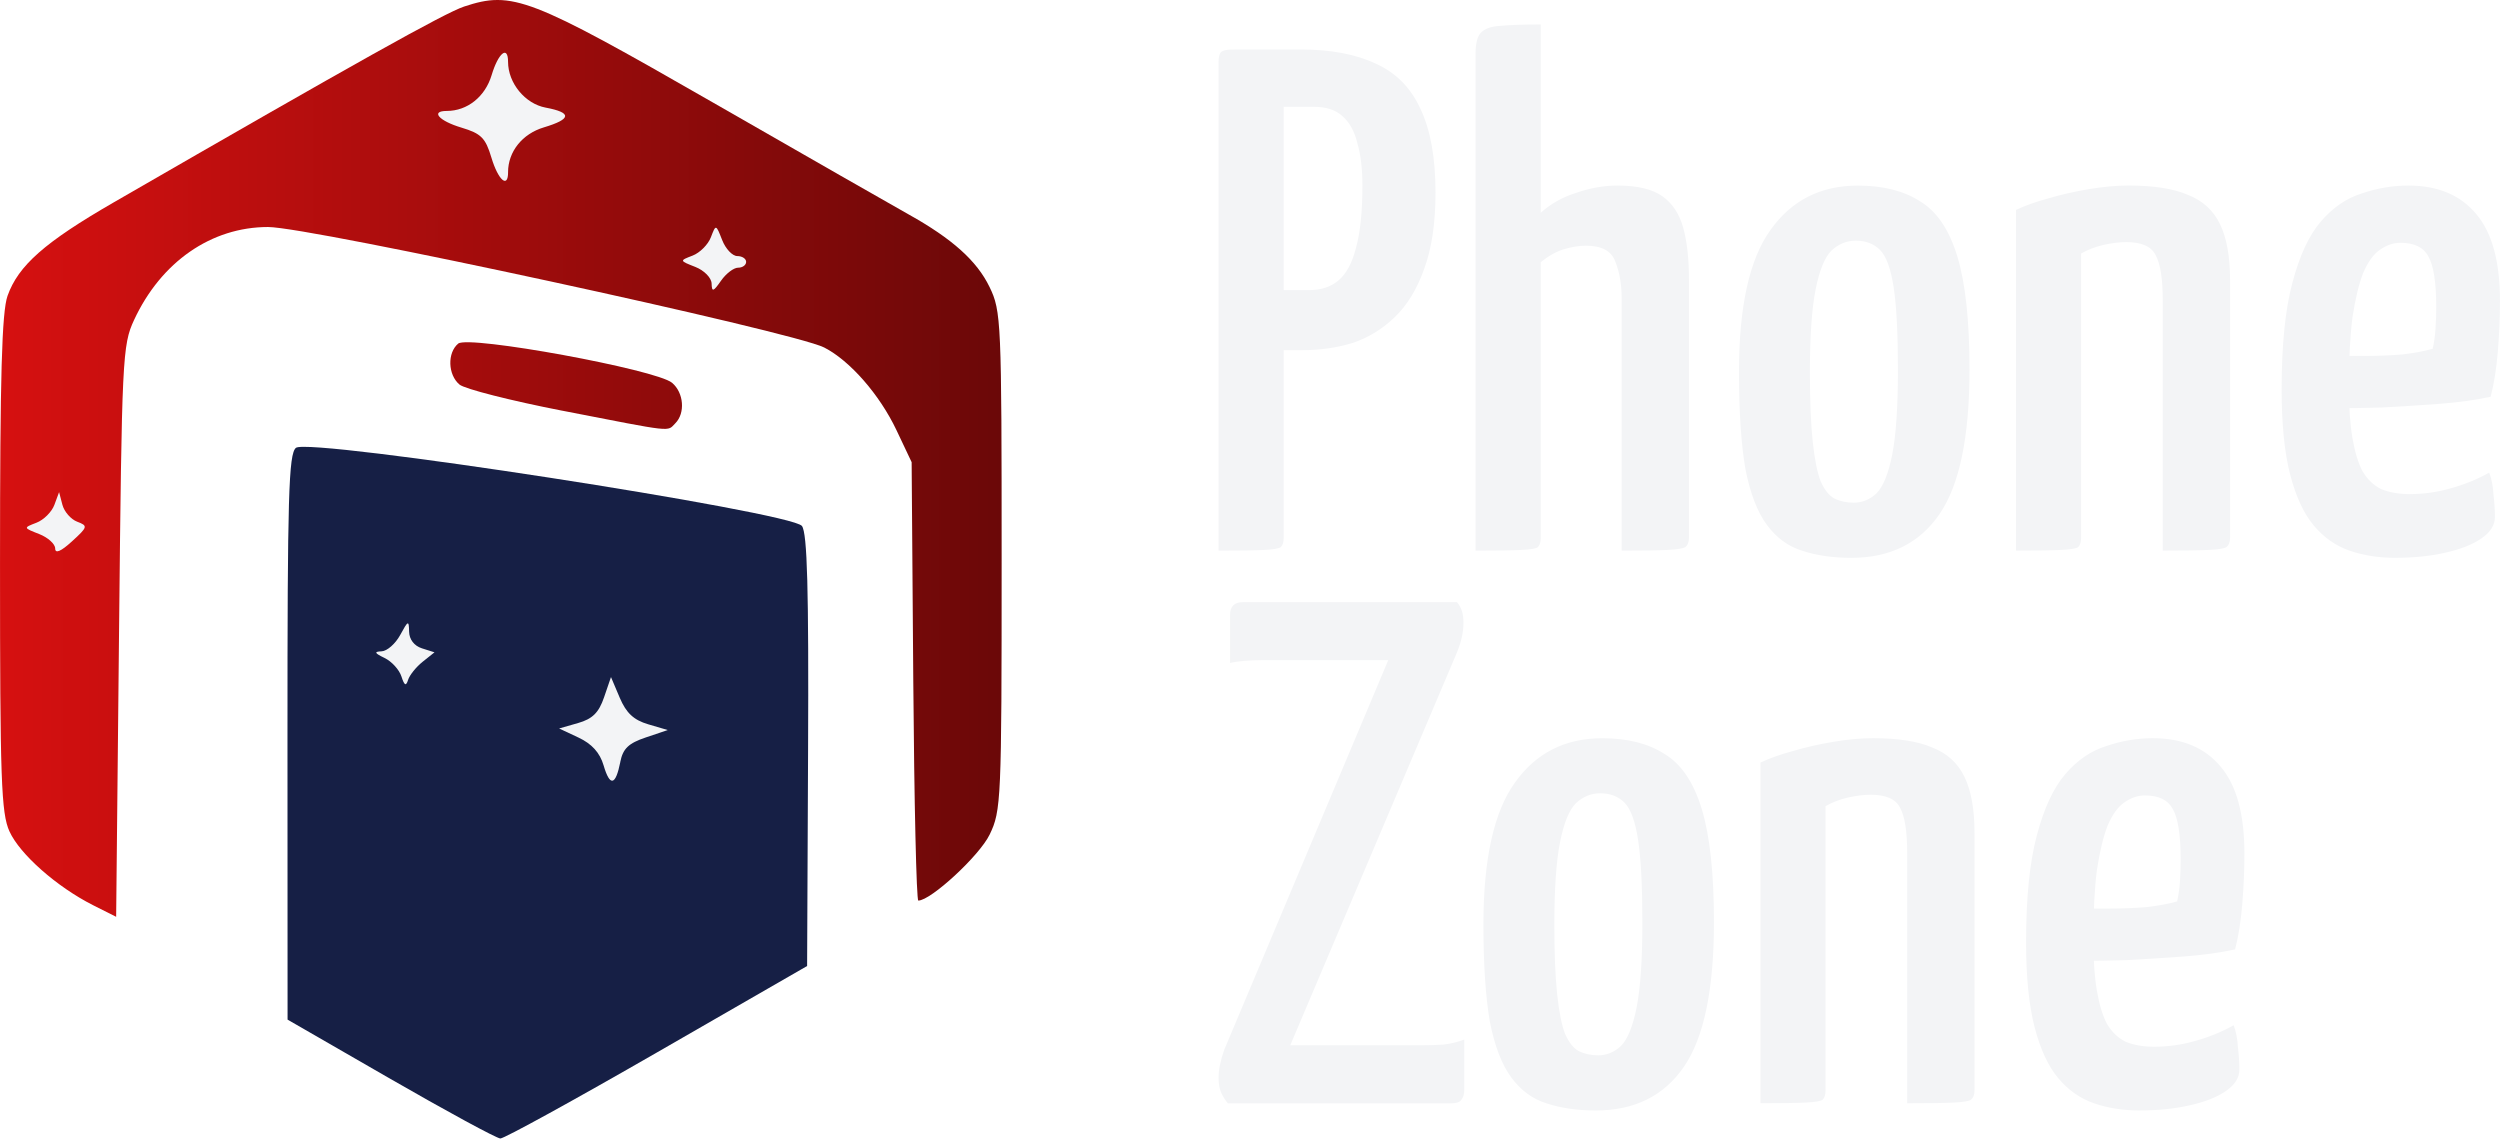
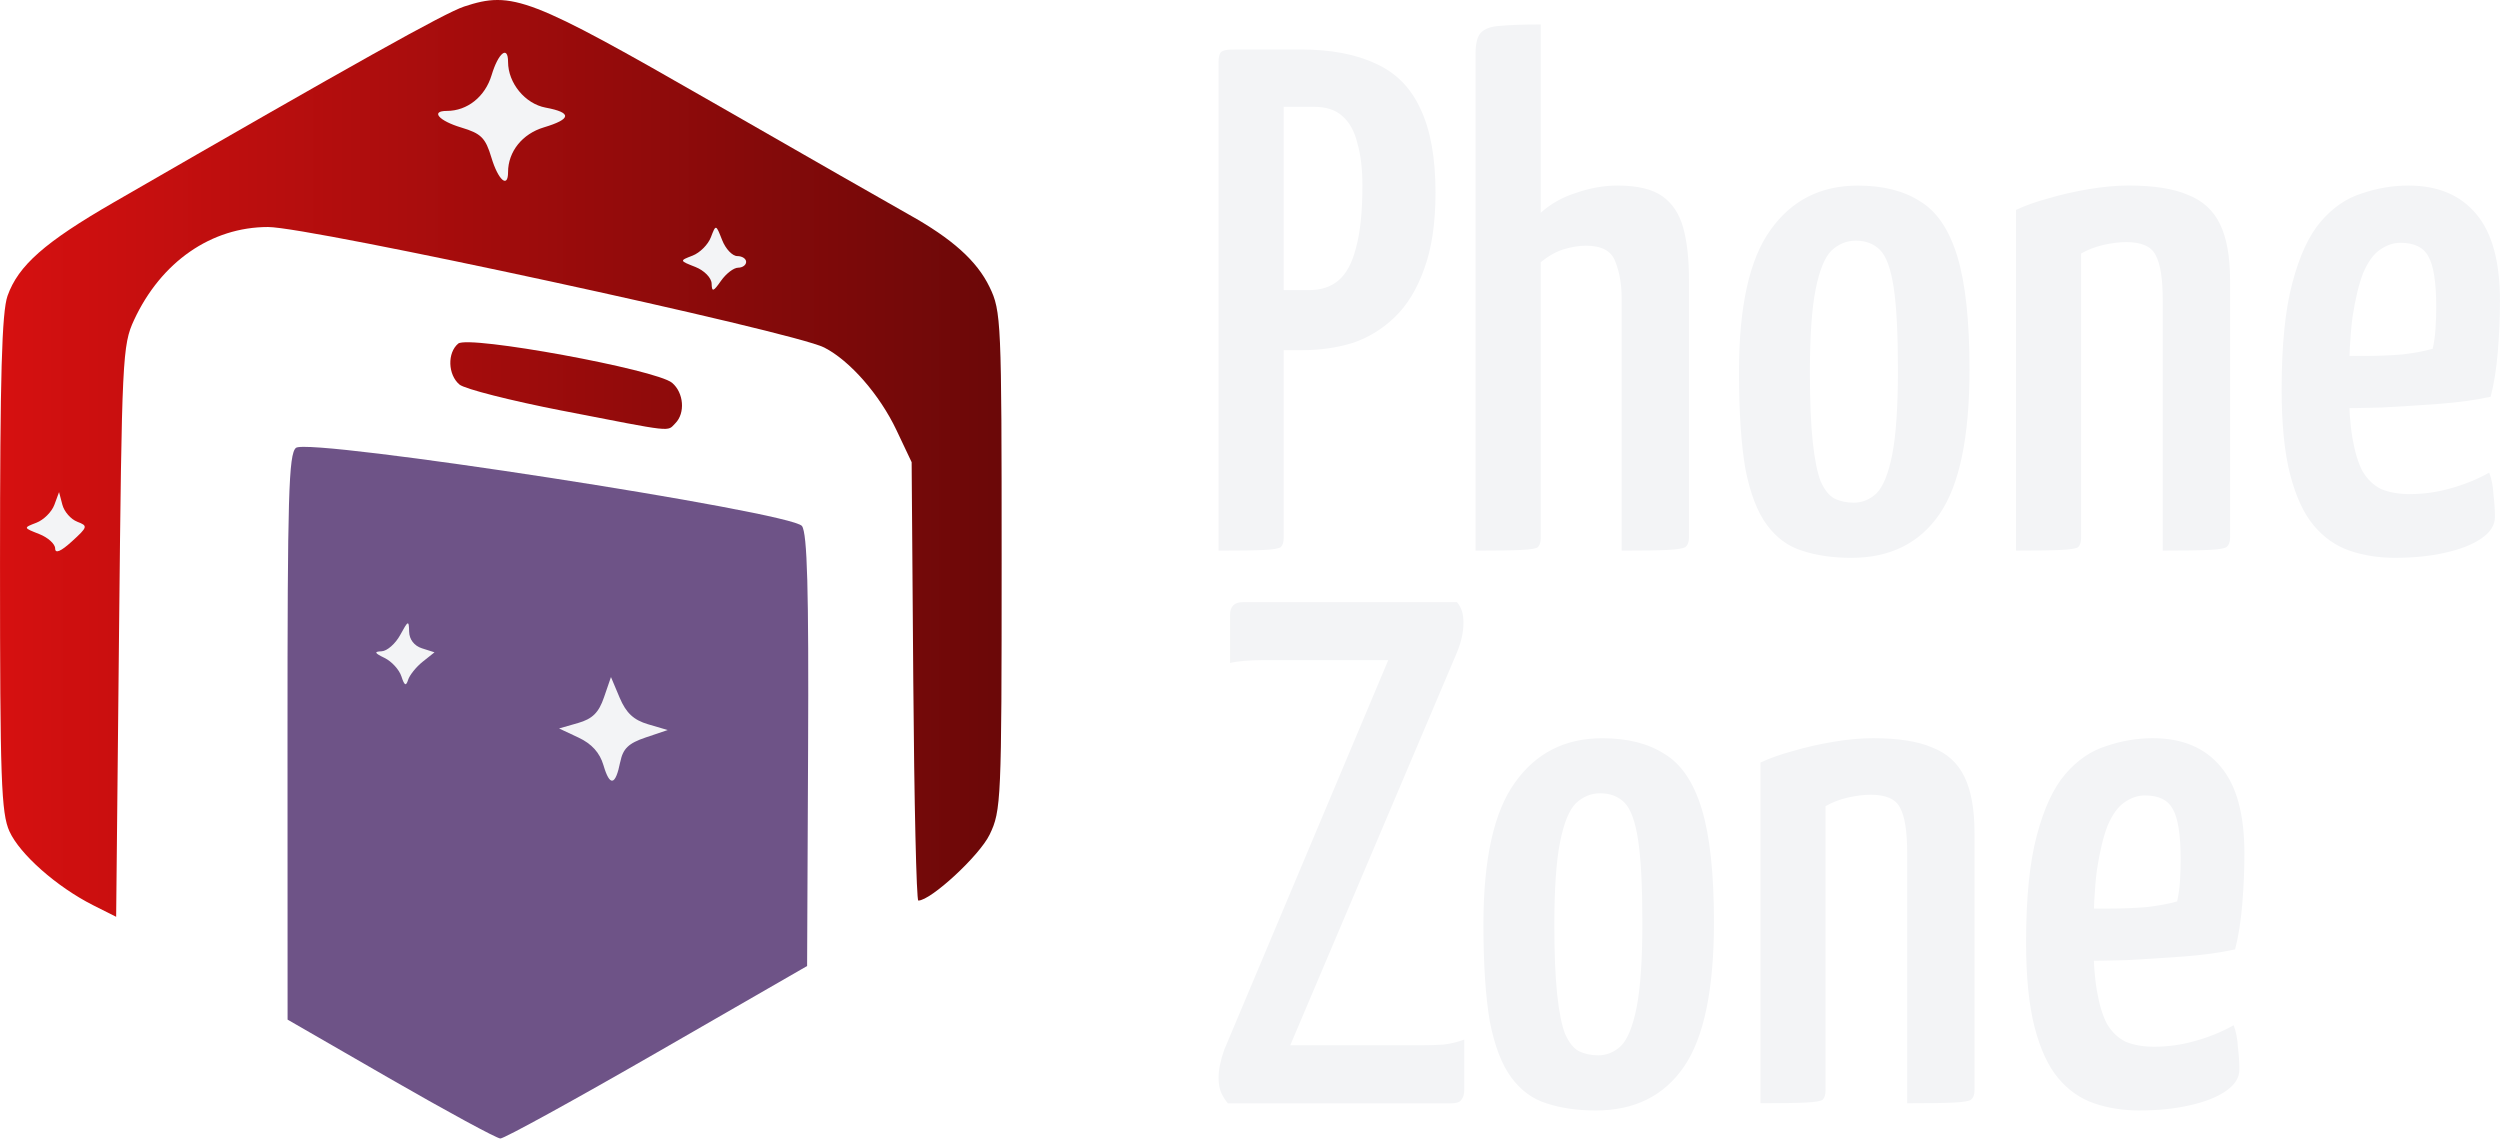
<svg xmlns="http://www.w3.org/2000/svg" xmlns:xlink="http://www.w3.org/1999/xlink" width="71.109mm" height="32.383mm" viewBox="0 0 71.109 32.383" version="1.1" id="svg1" xml:space="preserve">
  <defs id="defs1">
    <linearGradient id="linearGradient17">
      <stop style="stop-color:#d61010;stop-opacity:1;" offset="0" id="stop17" />
      <stop style="stop-color:#6b0808;stop-opacity:1;" offset="1" id="stop18" />
    </linearGradient>
    <linearGradient xlink:href="#linearGradient17" id="linearGradient18" x1="82.345" y1="150.453" x2="127.986" y2="150.453" gradientUnits="userSpaceOnUse" />
    <linearGradient xlink:href="#linearGradient17" id="linearGradient19" gradientUnits="userSpaceOnUse" x1="82.345" y1="150.453" x2="127.986" y2="150.453" />
    <linearGradient xlink:href="#linearGradient17" id="linearGradient20" gradientUnits="userSpaceOnUse" x1="82.345" y1="150.453" x2="127.986" y2="150.453" />
  </defs>
-   <g id="g18" transform="matrix(0.6242145,0,0,0.6242145,-51.40112,-80.87553)">
-     <g id="g17" style="fill:url(#linearGradient18)">
+   <g id="g1">
+     <g id="g17" style="fill:url(#linearGradient18)" transform="matrix(0.6242145,0,0,0.6242145,-51.40112,-80.87553)">
      <path style="fill:url(#linearGradient19)" d="m 107.979,148.281 c -2.345,-0.457 -4.459,-0.994 -4.696,-1.194 -0.531,-0.447 -0.562,-1.448 -0.058,-1.867 0.469,-0.389 9.028,1.181 9.746,1.788 0.534,0.452 0.608,1.382 0.146,1.844 -0.387,0.387 0.015,0.431 -5.137,-0.572 z" id="path8" />
      <path style="opacity:1;mix-blend-mode:normal;fill:url(#linearGradient20)" d="m 86.579,170.807 c -1.65,-0.835 -3.329,-2.318 -3.802,-3.358 -0.377,-0.829 -0.431,-2.364 -0.431,-12.193 0,-8.535 0.083,-11.478 0.343,-12.212 0.491,-1.383 1.698,-2.446 4.839,-4.259 10.983,-6.339 15.089,-8.634 15.965,-8.923 2.201,-0.726 2.973,-0.429 11.32,4.362 4.263,2.447 8.286,4.748 8.941,5.113 1.987,1.109 3.106,2.114 3.683,3.307 0.531,1.096 0.55,1.534 0.55,12.478 0,10.937 -0.02,11.383 -0.549,12.476 -0.463,0.957 -2.676,3.002 -3.248,3.002 -0.085,0 -0.188,-4.495 -0.229,-9.988 l -0.075,-9.988 -0.689,-1.455 c -0.769,-1.623 -2.126,-3.175 -3.298,-3.772 -1.409,-0.718 -23.434,-5.489 -25.338,-5.489 -2.586,0 -4.875,1.587 -6.105,4.233 -0.532,1.144 -0.559,1.704 -0.686,14.195 l -0.132,13.004 z" id="path4" />
    </g>
-     <path style="fill:#161f45;fill-opacity:1" d="m 100.142,178.729 -4.693,-2.704 -0.004,-12.866 c -0.003,-10.99 0.053,-12.913 0.385,-13.188 0.576,-0.478 22.59,2.922 23.058,3.561 0.243,0.332 0.312,2.884 0.279,10.246 l -0.044,9.804 -6.834,3.934 c -3.759,2.164 -6.974,3.93 -7.144,3.925 -0.17,-0.005 -2.421,-1.225 -5.002,-2.712 z" id="path1" />
-     <path style="fill:#f3f4f6;fill-opacity:1" d="m 101.603,159.719 0.541,-0.431 -0.573,-0.182 c -0.352,-0.112 -0.577,-0.405 -0.584,-0.759 -0.01,-0.53 -0.043,-0.518 -0.405,0.15 -0.217,0.4 -0.599,0.736 -0.849,0.746 -0.355,0.014 -0.326,0.08 0.135,0.302 0.324,0.156 0.67,0.535 0.769,0.842 0.134,0.417 0.21,0.458 0.302,0.161 0.068,-0.218 0.366,-0.591 0.664,-0.828 z" id="path3" />
-     <path style="fill:#f3f4f6;fill-opacity:1" d="m 105.496,137.409 c 0,-0.935 0.649,-1.747 1.631,-2.041 1.265,-0.379 1.291,-0.674 0.079,-0.901 -0.935,-0.175 -1.71,-1.121 -1.71,-2.084 0,-0.771 -0.445,-0.411 -0.749,0.605 -0.294,0.982 -1.106,1.631 -2.041,1.631 -0.759,0 -0.364,0.452 0.666,0.76 0.897,0.269 1.096,0.468 1.365,1.365 0.308,1.03 0.76,1.425 0.76,0.666 z" id="path7" />
-     <path style="fill:#f3f4f6;fill-opacity:1" d="m 115.98,141.762 c 0.201,0 0.365,-0.119 0.365,-0.265 0,-0.146 -0.182,-0.265 -0.403,-0.265 -0.222,0 -0.532,-0.327 -0.689,-0.728 -0.285,-0.727 -0.285,-0.727 -0.516,-0.126 -0.127,0.331 -0.502,0.706 -0.833,0.833 -0.601,0.231 -0.601,0.231 0.126,0.516 0.401,0.157 0.734,0.496 0.741,0.755 0.012,0.4 0.075,0.381 0.429,-0.126 0.228,-0.327 0.579,-0.595 0.78,-0.595 z" id="path6" />
-     <path style="fill:#f3f4f6;fill-opacity:1" d="m 85.863,153.337 c -0.289,-0.11 -0.592,-0.458 -0.675,-0.774 l -0.15,-0.575 -0.215,0.582 c -0.118,0.32 -0.486,0.686 -0.817,0.813 -0.601,0.231 -0.601,0.231 0.126,0.516 0.4,0.157 0.728,0.453 0.728,0.658 0,0.246 0.26,0.136 0.764,-0.324 0.724,-0.66 0.736,-0.708 0.24,-0.896 z" id="path5" />
-     <path style="fill:#f3f4f6;fill-opacity:1" d="m 110.61,164.281 c 0.121,-0.605 0.375,-0.849 1.159,-1.113 l 1.004,-0.338 -0.893,-0.263 c -0.657,-0.194 -0.999,-0.513 -1.294,-1.207 l -0.4,-0.944 -0.316,0.923 c -0.239,0.698 -0.526,0.983 -1.182,1.171 l -0.865,0.248 0.888,0.417 c 0.603,0.283 0.968,0.688 1.137,1.261 0.29,0.985 0.546,0.934 0.764,-0.153 z" id="path2" />
+     <path style="fill:#6e5387;fill-opacity:1;stroke-width:0.624" d="m 11.109,30.69 -2.929,-1.688 -0.002,-8.031 c -0.002,-6.86 0.033,-8.061 0.24,-8.232 0.359,-0.298 14.101,1.824 14.393,2.223 0.151,0.207 0.195,1.8 0.174,6.395 l -0.028,6.12 -4.266,2.456 c -2.346,1.351 -4.353,2.453 -4.459,2.45 -0.106,-0.003 -1.511,-0.765 -3.123,-1.693 z" id="path1" />
+     <path style="fill:#f3f4f6;fill-opacity:1;stroke-width:0.624" d="m 12.021,18.823 0.338,-0.269 -0.358,-0.114 c -0.219,-0.07 -0.36,-0.253 -0.364,-0.474 -0.006,-0.331 -0.027,-0.323 -0.253,0.094 -0.136,0.25 -0.374,0.459 -0.53,0.465 -0.222,0.009 -0.203,0.05 0.084,0.189 0.202,0.098 0.418,0.334 0.48,0.526 0.084,0.261 0.131,0.286 0.189,0.1 0.042,-0.136 0.229,-0.369 0.414,-0.517 z" id="path3" />
+     <path style="fill:#f3f4f6;fill-opacity:1;stroke-width:0.624" d="m 14.451,4.897 c 0,-0.584 0.405,-1.09 1.018,-1.274 0.789,-0.237 0.806,-0.421 0.05,-0.562 -0.584,-0.109 -1.068,-0.699 -1.068,-1.301 0,-0.481 -0.278,-0.257 -0.468,0.377 -0.184,0.613 -0.69,1.018 -1.274,1.018 -0.474,0 -0.227,0.282 0.416,0.474 0.56,0.168 0.684,0.292 0.852,0.852 0.193,0.643 0.474,0.89 0.474,0.416 z" id="path7" />
+     <path style="fill:#f3f4f6;fill-opacity:1;stroke-width:0.624" d="m 20.995,7.614 c 0.125,0 0.228,-0.074 0.228,-0.165 0,-0.091 -0.113,-0.165 -0.252,-0.165 -0.139,0 -0.332,-0.204 -0.43,-0.454 -0.178,-0.454 -0.178,-0.454 -0.322,-0.079 -0.079,0.207 -0.313,0.44 -0.52,0.52 -0.375,0.144 -0.375,0.144 0.079,0.322 0.251,0.098 0.458,0.309 0.463,0.471 0.007,0.25 0.047,0.238 0.268,-0.078 0.143,-0.204 0.362,-0.372 0.487,-0.372 z" id="path6" />
+     <path style="fill:#f3f4f6;fill-opacity:1;stroke-width:0.624" d="M 2.196,14.839 C 2.016,14.771 1.826,14.554 1.774,14.356 l -0.094,-0.359 -0.134,0.363 c -0.074,0.2 -0.303,0.428 -0.51,0.508 -0.375,0.144 -0.375,0.144 0.079,0.322 0.25,0.098 0.454,0.283 0.454,0.411 0,0.154 0.162,0.085 0.477,-0.202 0.452,-0.412 0.46,-0.442 0.15,-0.559 z" id="path5" />
+     <path style="fill:#f3f4f6;fill-opacity:1;stroke-width:0.624" d="m 17.643,21.671 c 0.076,-0.378 0.234,-0.53 0.723,-0.695 l 0.626,-0.211 -0.558,-0.164 c -0.41,-0.121 -0.624,-0.32 -0.808,-0.754 L 17.378,19.258 17.18,19.834 c -0.149,0.436 -0.329,0.614 -0.738,0.731 l -0.54,0.155 0.554,0.26 c 0.376,0.177 0.604,0.43 0.709,0.787 0.181,0.615 0.341,0.583 0.477,-0.096 z" id="path2" />
  </g>
  <path style="font-weight:500;font-size:20.362px;line-height:0;font-family:'Yanone Kaffeesatz';-inkscape-font-specification:'Yanone Kaffeesatz Medium';word-spacing:0px;fill:#f3f4f6;fill-opacity:1;stroke-width:0.239" d="m 35.251,9.961 q -0.326,0 -0.346,-0.102 -0.02,-0.102 -0.02,-0.367 v -7.697 q 0,-0.041 0,-0.204 0.02,-0.183 0.265,-0.183 h 1.853 q 1.283,0 2.138,0.407 0.855,0.387 1.262,1.283 0.428,0.896 0.428,2.382 0,1.303 -0.326,2.179 -0.305,0.855 -0.835,1.364 -0.529,0.509 -1.201,0.733 -0.672,0.204 -1.425,0.204 z M 34.66,15.663 V 1.776 q 0,-0.204 0.061,-0.285 0.081,-0.081 0.305,-0.081 h 1.12 q 0.285,0 0.326,0.183 0.041,0.183 0.041,0.183 V 15.296 q 0,0.183 -0.081,0.265 -0.081,0.061 -0.468,0.081 -0.367,0.02 -1.303,0.02 z m 1.833,-7.412 h 0.753 q 0.489,0 0.814,-0.265 0.346,-0.285 0.509,-0.937 0.183,-0.652 0.183,-1.772 0,-0.713 -0.143,-1.201 Q 38.488,3.568 38.183,3.303 37.898,3.038 37.369,3.038 H 36.493 Z M 41.97,15.663 V 1.532 q 0,-0.428 0.143,-0.591 0.163,-0.183 0.55,-0.204 0.407,-0.041 1.161,-0.041 V 6.052 q 0.428,-0.387 1.018,-0.57 0.591,-0.204 1.161,-0.204 0.855,0 1.283,0.305 0.428,0.305 0.591,0.896 0.163,0.591 0.163,1.466 v 7.351 q 0,0.183 -0.102,0.265 -0.102,0.061 -0.509,0.081 -0.387,0.02 -1.303,0.02 V 8.495 q 0,-0.611 -0.183,-1.059 -0.163,-0.448 -0.835,-0.448 -0.285,0 -0.631,0.102 -0.326,0.102 -0.652,0.367 v 7.839 q 0,0.183 -0.081,0.265 -0.061,0.061 -0.468,0.081 -0.387,0.02 -1.303,0.02 z m 10.69,0.204 q -0.794,0 -1.405,-0.204 -0.591,-0.183 -0.998,-0.733 -0.407,-0.55 -0.611,-1.588 -0.183,-1.059 -0.183,-2.769 0,-2.79 0.896,-4.032 0.896,-1.262 2.484,-1.262 1.079,0 1.772,0.448 0.713,0.428 1.059,1.568 0.346,1.14 0.346,3.217 0,2.871 -0.855,4.113 -0.855,1.242 -2.505,1.242 z m 0.061,-1.568 q 0.367,0 0.652,-0.265 0.285,-0.285 0.448,-1.1 0.163,-0.835 0.163,-2.403 0,-1.568 -0.122,-2.362 -0.122,-0.794 -0.387,-1.059 -0.265,-0.265 -0.692,-0.265 -0.387,0 -0.692,0.285 -0.285,0.285 -0.448,1.1 -0.163,0.814 -0.163,2.362 0,1.222 0.081,1.975 0.081,0.753 0.224,1.12 0.163,0.367 0.387,0.489 0.244,0.122 0.55,0.122 z m 4.622,1.364 V 5.97 q 0.387,-0.183 0.916,-0.326 0.55,-0.163 1.161,-0.265 0.611,-0.102 1.12,-0.102 1.079,0 1.69,0.265 0.631,0.244 0.916,0.835 0.285,0.591 0.285,1.588 v 7.33 q 0,0.183 -0.102,0.265 -0.081,0.061 -0.489,0.081 -0.387,0.02 -1.324,0.02 V 8.536 q 0,-0.916 -0.204,-1.283 -0.183,-0.367 -0.835,-0.367 -0.285,0 -0.652,0.081 -0.346,0.081 -0.631,0.244 v 8.084 q 0,0.183 -0.081,0.265 -0.081,0.061 -0.468,0.081 -0.387,0.02 -1.303,0.02 z m 10.792,0.204 q -0.713,0 -1.303,-0.204 -0.591,-0.204 -1.018,-0.713 -0.428,-0.509 -0.672,-1.446 -0.244,-0.937 -0.244,-2.423 0,-1.894 0.305,-3.034 0.305,-1.161 0.814,-1.751 0.509,-0.591 1.161,-0.794 0.652,-0.224 1.324,-0.224 1.262,0 1.934,0.814 0.672,0.794 0.672,2.464 0,0.713 -0.061,1.446 -0.061,0.733 -0.204,1.283 -0.652,0.143 -1.486,0.204 -0.835,0.061 -1.609,0.102 -0.753,0.02 -1.242,0.02 -0.489,0 -0.489,0 l 0.041,-1.507 q 0,0 0.346,0.02 0.346,0 0.876,0 0.529,0 1.038,-0.041 0.529,-0.061 0.876,-0.163 0.061,-0.265 0.081,-0.57 0.02,-0.326 0.02,-0.611 0,-1.059 -0.224,-1.446 -0.204,-0.387 -0.794,-0.387 -0.305,0 -0.591,0.204 -0.265,0.183 -0.468,0.652 -0.183,0.468 -0.305,1.262 -0.102,0.794 -0.102,1.975 0,0.876 0.102,1.466 0.102,0.591 0.285,0.937 0.204,0.346 0.529,0.509 0.346,0.143 0.814,0.143 0.591,0 1.161,-0.163 0.591,-0.163 1.1,-0.448 0.102,0.265 0.122,0.631 0.041,0.346 0.041,0.631 0,0.346 -0.387,0.611 -0.387,0.265 -1.038,0.407 -0.631,0.143 -1.405,0.143 z" id="text1-1" aria-label="Phone" />
  <path d="m 34.925,31.382 q -0.102,-0.122 -0.183,-0.285 -0.081,-0.183 -0.081,-0.428 0,-0.204 0.041,-0.387 0.041,-0.204 0.122,-0.428 l 4.663,-11.077 h -3.604 q -0.224,0 -0.489,0.02 -0.244,0.02 -0.407,0.061 v -1.364 q 0,-0.367 0.367,-0.367 h 6.088 q 0.102,0.122 0.143,0.265 0.041,0.122 0.041,0.326 0,0.387 -0.183,0.835 l -4.744,11.179 h 3.686 q 0.367,0 0.672,-0.02 0.326,-0.041 0.591,-0.143 v 1.446 q 0,0.163 -0.081,0.265 -0.061,0.102 -0.285,0.102 z m 10.466,0.204 q -0.794,0 -1.405,-0.204 -0.591,-0.183 -0.998,-0.733 -0.407,-0.55 -0.611,-1.588 -0.183,-1.059 -0.183,-2.769 0,-2.79 0.896,-4.032 0.896,-1.262 2.484,-1.262 1.079,0 1.772,0.448 0.713,0.428 1.059,1.568 0.346,1.14 0.346,3.217 0,2.871 -0.855,4.113 -0.855,1.242 -2.505,1.242 z m 0.061,-1.568 q 0.367,0 0.652,-0.265 0.285,-0.285 0.448,-1.1 0.163,-0.835 0.163,-2.403 0,-1.568 -0.122,-2.362 -0.122,-0.794 -0.387,-1.059 -0.265,-0.265 -0.692,-0.265 -0.387,0 -0.692,0.285 -0.285,0.285 -0.448,1.1 -0.163,0.814 -0.163,2.362 0,1.222 0.081,1.975 0.081,0.753 0.224,1.12 0.163,0.367 0.387,0.489 0.244,0.122 0.55,0.122 z m 4.622,1.364 v -9.692 q 0.387,-0.183 0.916,-0.326 0.55,-0.163 1.161,-0.265 0.611,-0.102 1.12,-0.102 1.079,0 1.69,0.265 0.631,0.244 0.916,0.835 0.285,0.591 0.285,1.588 v 7.33 q 0,0.183 -0.102,0.265 -0.081,0.061 -0.489,0.081 -0.387,0.02 -1.324,0.02 V 24.255 q 0,-0.916 -0.204,-1.283 -0.183,-0.367 -0.835,-0.367 -0.285,0 -0.652,0.081 -0.346,0.081 -0.631,0.244 v 8.084 q 0,0.183 -0.081,0.265 -0.081,0.061 -0.468,0.081 -0.387,0.02 -1.303,0.02 z m 10.792,0.204 q -0.713,0 -1.303,-0.204 -0.591,-0.204 -1.018,-0.713 -0.428,-0.509 -0.672,-1.446 -0.244,-0.937 -0.244,-2.423 0,-1.894 0.305,-3.034 0.305,-1.161 0.814,-1.751 0.509,-0.591 1.161,-0.794 0.652,-0.224 1.324,-0.224 1.262,0 1.934,0.814 0.672,0.794 0.672,2.464 0,0.713 -0.061,1.446 -0.061,0.733 -0.204,1.283 -0.652,0.143 -1.486,0.204 -0.835,0.061 -1.609,0.102 -0.753,0.02 -1.242,0.02 -0.489,0 -0.489,0 l 0.041,-1.507 q 0,0 0.346,0.02 0.346,0 0.876,0 0.529,0 1.038,-0.041 0.529,-0.061 0.876,-0.163 0.061,-0.265 0.081,-0.57 0.02,-0.326 0.02,-0.611 0,-1.059 -0.224,-1.446 -0.204,-0.387 -0.794,-0.387 -0.305,0 -0.591,0.204 -0.265,0.183 -0.468,0.652 -0.183,0.468 -0.305,1.262 -0.102,0.794 -0.102,1.975 0,0.876 0.102,1.466 0.102,0.591 0.285,0.937 0.204,0.346 0.529,0.509 0.346,0.143 0.814,0.143 0.591,0 1.161,-0.163 0.591,-0.163 1.1,-0.448 0.102,0.265 0.122,0.631 0.041,0.346 0.041,0.631 0,0.346 -0.387,0.611 -0.387,0.265 -1.038,0.407 -0.631,0.143 -1.405,0.143 z" id="text2" style="font-weight:500;font-size:20.362px;line-height:0;font-family:'Yanone Kaffeesatz';-inkscape-font-specification:'Yanone Kaffeesatz Medium';word-spacing:0px;fill:#f3f4f6;fill-opacity:1;stroke-width:0.239" aria-label="Zone" />
</svg>
